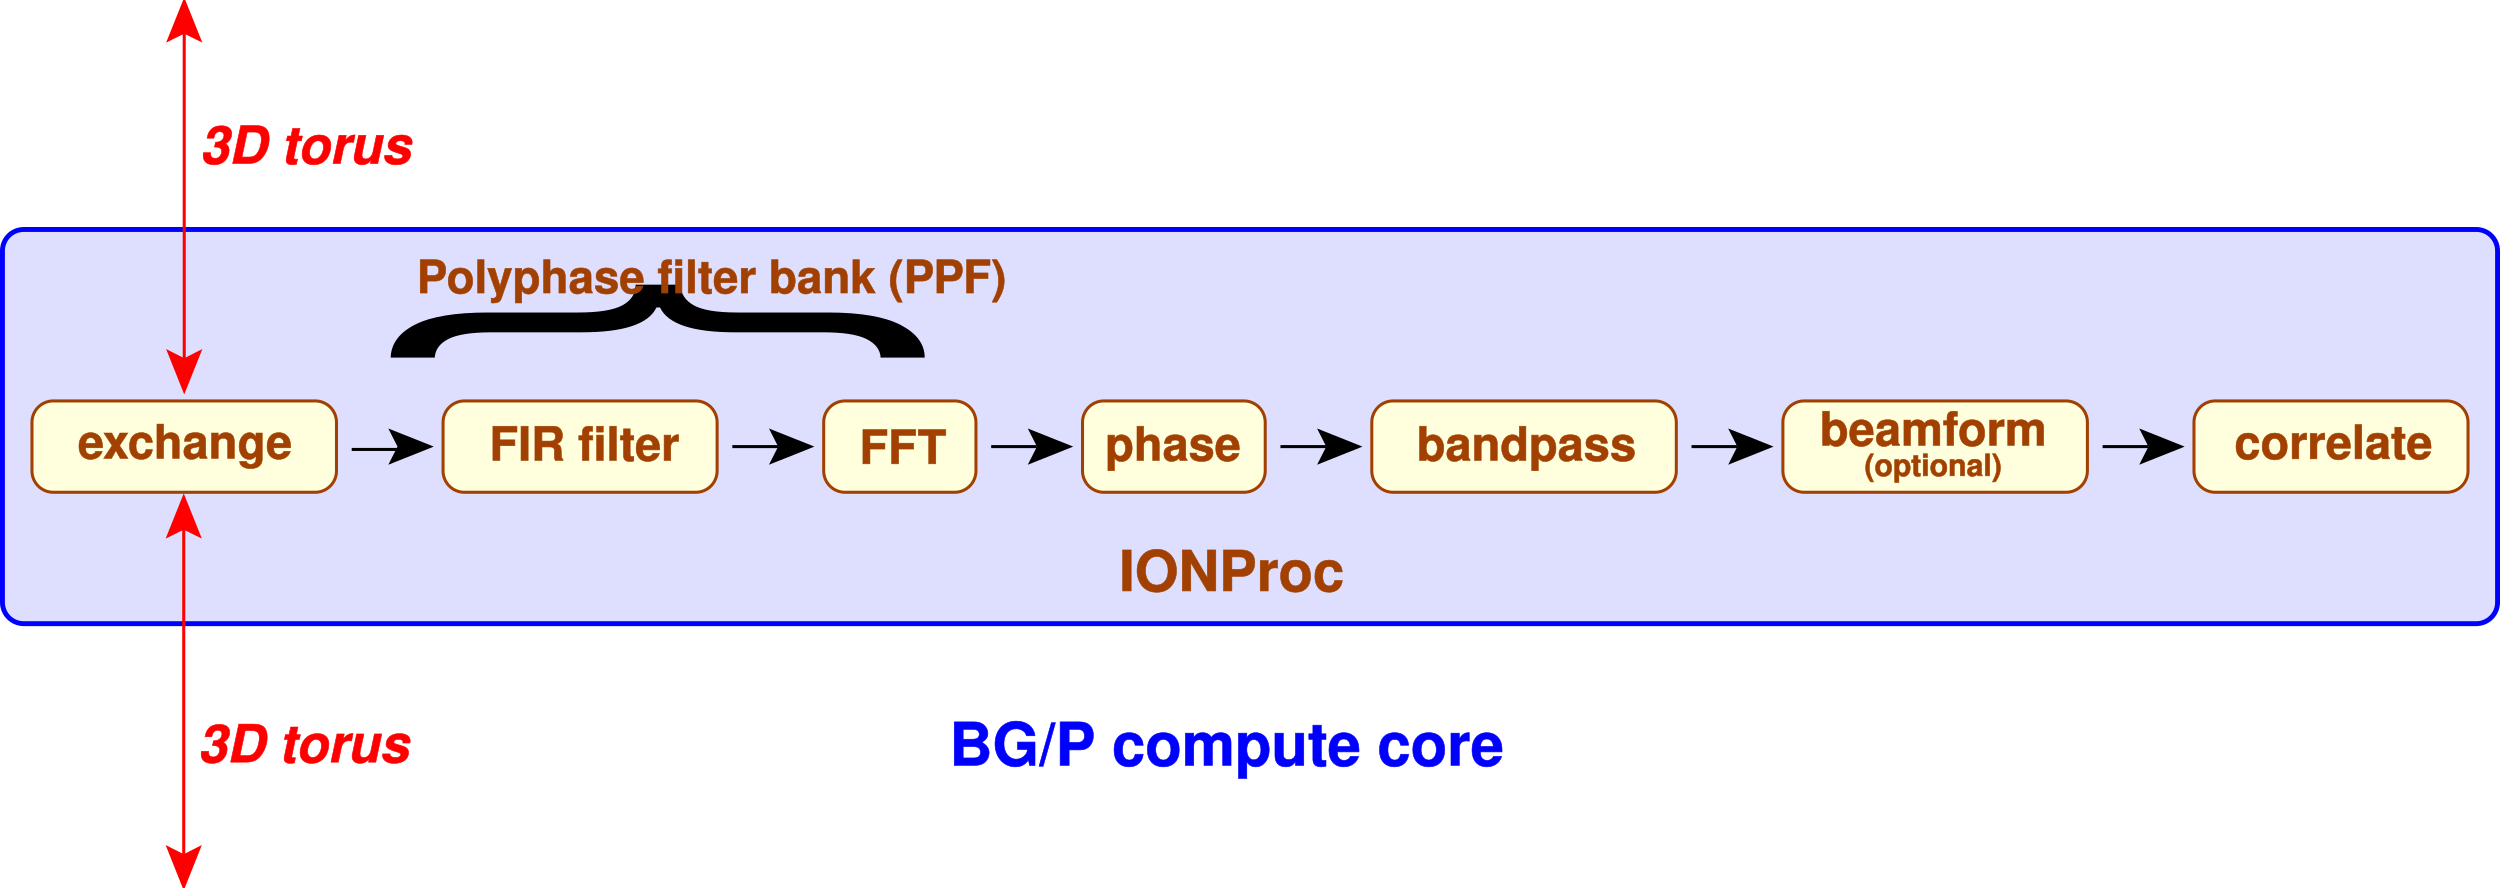
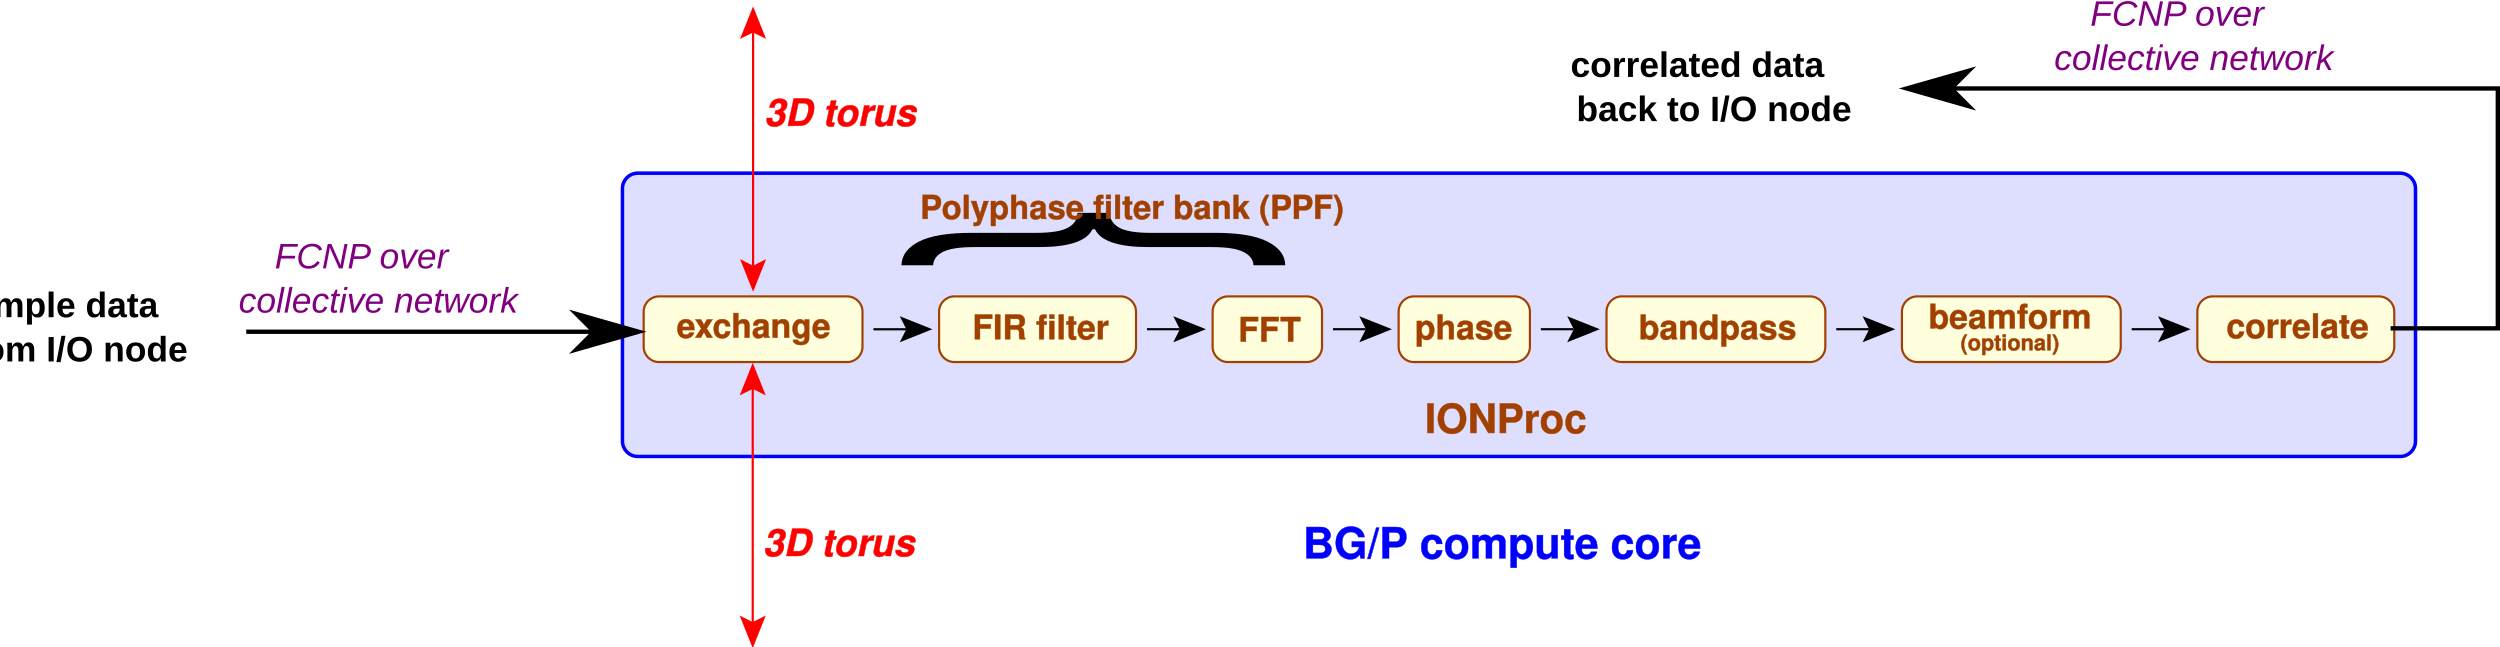
- <svg xmlns="http://www.w3.org/2000/svg" width="412.508" height="146.503" id="svg8409" version="1.0">
+ <svg xmlns="http://www.w3.org/2000/svg" width="574.02" height="148.404" id="svg8409" version="1.0">
  <defs id="defs8411">
-     </defs>
-   <g id="layer1" transform="translate(-58.03173,-418.0693)">
+     <marker orient="auto" refY="0" refX="0" id="Arrow1Lend" style="overflow:visible">
+       <path id="path3967" d="M 0,0 L 5,-5 L -12.5,0 L 5,5 L 0,0 z" style="fill-rule:evenodd;stroke:#000000;stroke-width:1pt;marker-start:none" transform="matrix(-0.8,0,0,-0.8,-10,0)" />
+     </marker>
+   </defs>
+   <g id="layer1" transform="translate(84.48287,-416.1678)">
    <rect id="rect8" style="fill:#dedfff;stroke:#0000ff;stroke-width:0.808;stroke-linecap:butt;stroke-linejoin:miter" rx="3.515" height="65.046" width="411.7" y="455.931" x="58.436" />
    <rect id="rect14" style="fill:#ffffde;stroke:#a14000;stroke-width:0.502;stroke-linecap:butt;stroke-linejoin:miter" rx="3.517" height="15.073" width="50.245" y="484.224" x="63.307" />
    <rect id="rect16" style="fill:#ffffde;stroke:#a14000;stroke-width:0.502;stroke-linecap:butt;stroke-linejoin:miter" rx="3.517" height="15.073" width="45.22" y="484.224" x="131.138" />
    <rect id="rect18" style="fill:#ffffde;stroke:#a14000;stroke-width:0.502;stroke-linecap:butt;stroke-linejoin:miter" rx="3.517" height="15.073" width="25.122" y="484.224" x="193.944" />
    <rect id="rect20" style="fill:#ffffde;stroke:#a14000;stroke-width:0.502;stroke-linecap:butt;stroke-linejoin:miter" rx="3.517" height="15.073" width="30.147" y="484.224" x="236.651" />
    <rect id="rect22" style="fill:#ffffde;stroke:#a14000;stroke-width:0.502;stroke-linecap:butt;stroke-linejoin:miter" rx="3.517" height="15.073" width="50.245" y="484.224" x="284.383" />
    <rect id="rect24" style="fill:#ffffde;stroke:#a14000;stroke-width:0.502;stroke-linecap:butt;stroke-linejoin:miter" rx="3.517" height="15.073" width="50.245" y="484.224" x="352.213" />
    <rect id="rect26" style="fill:#ffffde;stroke:#a14000;stroke-width:0.502;stroke-linecap:butt;stroke-linejoin:miter" rx="3.517" height="15.073" width="45.22" y="484.224" x="420.044" />
-     <polyline id="polyline40" style="stroke:#000000;stroke-width:15;stroke-linecap:butt;stroke-linejoin:miter" points="11175,3225 11400,3225 " transform="matrix(3.3496385e-2,0,0,3.3496385e-2,-258.2579,384.2023)" />
+     <polyline id="polyline40" style="stroke:#000000;stroke-width:15;stroke-linecap:butt;stroke-linejoin:miter" points="11175,3225 11400,3225 " transform="matrix(3.3496385e-2,0,0,3.3496385e-2,-258.2579,383.7467)" />
    <polygon id="polygon42" style="fill:#000000;stroke:#000000;stroke-width:15" points="11371,3300 11559,3225 11371,3150 11409,3225 11371,3300 " transform="matrix(3.3496385e-2,0,0,3.3496385e-2,-258.2579,383.7354)" />
    <polyline id="polyline44" style="stroke:#000000;stroke-width:15;stroke-linecap:butt;stroke-linejoin:miter" points="13050,3225 13275,3225 " transform="matrix(3.3496385e-2,0,0,3.3496385e-2,-258.2579,383.7354)" />
    <polygon id="polygon46" style="fill:#000000;stroke:#000000;stroke-width:15" points="13246,3300 13434,3225 13246,3150 13284,3225 13246,3300 " transform="matrix(3.3496385e-2,0,0,3.3496385e-2,-258.2579,383.7354)" />
    <polyline id="polyline48" style="stroke:#000000;stroke-width:15;stroke-linecap:butt;stroke-linejoin:miter" points="14325,3225 14550,3225 " transform="matrix(3.3496385e-2,0,0,3.3496385e-2,-258.2579,383.7354)" />
    <polygon id="polygon50" style="fill:#000000;stroke:#000000;stroke-width:15" points="14521,3300 14709,3225 14521,3150 14559,3225 14521,3300 " transform="matrix(3.3496385e-2,0,0,3.3496385e-2,-258.2579,383.7354)" />
    <polyline id="polyline52" style="stroke:#000000;stroke-width:15;stroke-linecap:butt;stroke-linejoin:miter" points="15750,3225 15975,3225 " transform="matrix(3.3496385e-2,0,0,3.3496385e-2,-258.2579,383.7354)" />
    <polygon id="polygon54" style="fill:#000000;stroke:#000000;stroke-width:15" points="15946,3300 16134,3225 15946,3150 15984,3225 15946,3300 " transform="matrix(3.3496385e-2,0,0,3.3496385e-2,-258.2579,383.7354)" />
    <polyline id="polyline56" style="stroke:#000000;stroke-width:15;stroke-linecap:butt;stroke-linejoin:miter" points="17775,3225 18000,3225 " transform="matrix(3.3496385e-2,0,0,3.3496385e-2,-258.2579,383.7354)" />
    <polygon id="polygon58" style="fill:#000000;stroke:#000000;stroke-width:15" points="17971,3300 18159,3225 17971,3150 18009,3225 17971,3300 " transform="matrix(3.3496385e-2,0,0,3.3496385e-2,-258.2579,383.7354)" />
    <polyline id="polyline60" style="stroke:#000000;stroke-width:15;stroke-linecap:butt;stroke-linejoin:miter" points="19800,3225 20025,3225 " transform="matrix(3.3496385e-2,0,0,3.3496385e-2,-258.2579,383.7354)" />
    <polygon id="polygon62" style="fill:#000000;stroke:#000000;stroke-width:15" points="19996,3300 20184,3225 19996,3150 20034,3225 19996,3300 " transform="matrix(3.3496385e-2,0,0,3.3496385e-2,-258.2579,383.7354)" />
    <text style="font-size:9.859px;font-style:normal;font-weight:bold;text-anchor:start;fill:#0000ff;stroke:#0000ff;stroke-width:0.001in;font-family:Helvetica" id="text72" font-size="192" font-weight="bold" font-style="normal" y="544.368" x="214.676" xml:space="preserve">BG/P compute core</text>
    <text style="font-size:7.748px;font-style:normal;font-weight:bold;text-anchor:middle;fill:#a14000;stroke:#a14000;stroke-width:0.001in;font-family:Helvetica" id="text82" font-size="192" font-weight="bold" font-style="normal" y="493.703" x="88.561" xml:space="preserve">exchange</text>
    <text style="font-size:7.748px;font-style:normal;font-weight:bold;text-anchor:middle;fill:#a14000;stroke:#a14000;stroke-width:0.001in;font-family:Helvetica" id="text84" font-size="192" font-weight="bold" font-style="normal" y="494.051" x="154.462" xml:space="preserve">FIR filter</text>
    <text style="font-size:7.748px;font-style:normal;font-weight:bold;text-anchor:middle;fill:#a14000;stroke:#a14000;stroke-width:0.001in;font-family:Helvetica" id="text86" font-size="192" font-weight="bold" font-style="normal" y="494.602" x="207.01" xml:space="preserve">FFT</text>
    <text style="font-size:7.748px;font-style:normal;font-weight:bold;text-anchor:middle;fill:#a14000;stroke:#a14000;stroke-width:0.001in;font-family:Helvetica" id="text88" font-size="192" font-weight="bold" font-style="normal" y="494.051" x="309.904" xml:space="preserve">bandpass</text>
    <text style="font-size:7.748px;font-style:normal;font-weight:bold;text-anchor:middle;fill:#a14000;stroke:#a14000;stroke-width:0.001in;font-family:Helvetica" id="text90" font-size="192" font-weight="bold" font-style="normal" y="491.575" x="377.033" xml:space="preserve">beamform</text>
    <text style="font-size:7.748px;font-style:normal;font-weight:bold;text-anchor:middle;fill:#a14000;stroke:#a14000;stroke-width:0.001in;font-family:Helvetica" id="text92" font-size="192" font-weight="bold" font-style="normal" y="493.776" x="443.062" xml:space="preserve">correlate</text>
    <text style="font-size:7.748px;font-style:normal;font-weight:bold;text-anchor:middle;fill:#a14000;stroke:#a14000;stroke-width:0.001in;font-family:Helvetica" id="text94" font-size="192" font-weight="bold" font-style="normal" y="494.051" x="251.579" xml:space="preserve">phase</text>
    <polyline id="polyline100" style="stroke:#ff0000;stroke-width:15;stroke-linecap:butt;stroke-linejoin:miter" points="10350,2776 10350,2324 " transform="matrix(3.3496385e-2,0,0,0.12005,-258.2579,144.3019)" />
    <polygon id="polygon102" style="fill:#ff0000;stroke:#ff0000;stroke-width:15" points="10425,2353 10350,2166 10275,2353 10350,2316 10425,2353 " transform="matrix(3.3496385e-2,0,0,3.3496385e-2,-258.2579,345.7673)" />
    <polygon id="polygon104" style="fill:#ff0000;stroke:#ff0000;stroke-width:15" points="10275,2746 10350,2934 10425,2746 10350,2784 10275,2746 " transform="matrix(3.3496385e-2,0,0,3.3496385e-2,-258.2579,384.2023)" />
    <text style="font-size:8.605px;font-style:italic;font-weight:bold;text-anchor:start;fill:#ff0000;stroke:#ff0000;stroke-width:0.001in;font-family:Helvetica" id="text112" font-size="192" font-weight="bold" font-style="italic" y="445.059" x="90.98" xml:space="preserve">3D torus</text>
    <text xml:space="preserve" style="font-size:61.642px;font-style:normal;font-variant:normal;font-weight:300;font-stretch:normal;text-align:start;line-height:125%;writing-mode:lr-tb;text-anchor:start;fill:#000000;fill-opacity:1;stroke:none;stroke-width:1px;stroke-linecap:butt;stroke-linejoin:miter;stroke-opacity:1;font-family:AR PL UMing CN;-inkscape-font-specification:AR PL UMing CN Light" x="760.663" y="-84.452" id="text2619" transform="matrix(0,0.6099808,-1.639396,0,0,0)">
      <tspan id="tspan2621" x="760.663" y="-84.452">{</tspan>
    </text>
    <text style="font-size:7.55px;font-style:normal;font-weight:bold;text-anchor:middle;fill:#a14000;stroke:#a14000;stroke-width:0.001in;font-family:Helvetica" id="text3393" font-size="192" font-weight="bold" font-style="normal" y="466.419" x="175.444" xml:space="preserve">Polyphase filter bank (PPF)</text>
    <text style="font-size:9.287px;font-style:normal;font-weight:bold;text-anchor:middle;fill:#a14000;stroke:#a14000;stroke-width:0.001in;font-family:Helvetica" id="text3395" font-size="192" font-weight="bold" font-style="normal" y="515.581" x="261.264" xml:space="preserve">IONProc</text>
    <polyline id="polyline8351" style="stroke:#ff0000;stroke-width:15;stroke-linecap:butt;stroke-linejoin:miter" points="10350,2776 10350,2324 " transform="matrix(3.3496385e-2,0,0,0.12005,-258.3391,226.142)" />
    <polygon id="polygon8353" style="fill:#ff0000;stroke:#ff0000;stroke-width:15" points="10425,2353 10350,2166 10275,2353 10350,2316 10425,2353 " transform="matrix(3.3496385e-2,0,0,3.3496385e-2,-258.3391,427.6076)" />
    <polygon id="polygon8355" style="fill:#ff0000;stroke:#ff0000;stroke-width:15" points="10275,2746 10350,2934 10425,2746 10350,2784 10275,2746 " transform="matrix(3.3496385e-2,0,0,3.3496385e-2,-258.3391,466.0425)" />
    <text style="font-size:4.988px;font-style:normal;font-weight:bold;text-anchor:middle;fill:#a14000;stroke:#a14000;stroke-width:0.001in;font-family:Helvetica" id="text8539" font-size="192" font-weight="bold" font-style="normal" y="496.581" x="377.004" xml:space="preserve">(optional)</text>
    <text style="font-size:8.605px;font-style:italic;font-weight:bold;text-anchor:start;fill:#ff0000;stroke:#ff0000;stroke-width:0.001in;font-family:Helvetica" id="text8541" font-size="192" font-weight="bold" font-style="italic" y="543.828" x="90.649" xml:space="preserve">3D torus</text>
+     <path style="fill:#000000;fill-rule:evenodd;stroke:#000000;stroke-width:1;stroke-linecap:butt;stroke-linejoin:miter;marker-end:url(#Arrow1Lend);stroke-miterlimit:4;stroke-dasharray:none;stroke-opacity:1" d="M -27.939,492.337 L 61.996,492.337" id="path5304" />
+     <text xml:space="preserve" style="font-size:14.767px;font-style:normal;font-variant:normal;font-weight:normal;font-stretch:normal;fill:#800080;fill-opacity:1;stroke:none;stroke-width:1px;stroke-linecap:butt;stroke-linejoin:miter;stroke-opacity:1;font-family:Arial Black;-inkscape-font-specification:Arial Black" x="11.972" y="477.791" id="text5314">
+       <tspan id="tspan5316" x="11.972" y="477.791" style="font-size:8.122px;font-style:italic;font-variant:normal;font-weight:normal;font-stretch:normal;text-align:center;text-anchor:middle;fill:#800080;font-family:Arial;-inkscape-font-specification:Arial Italic">FCNP over</tspan>
+       <tspan x="11.972" y="487.943" id="tspan5318" style="font-size:8.122px;font-style:italic;font-variant:normal;font-weight:normal;font-stretch:normal;text-align:center;text-anchor:middle;fill:#800080;font-family:Arial;-inkscape-font-specification:Arial Italic">collective network</tspan>
+     </text>
+     <text xml:space="preserve" style="font-size:14.767px;font-style:normal;font-variant:normal;font-weight:normal;font-stretch:normal;fill:#800080;fill-opacity:1;stroke:none;stroke-width:1px;stroke-linecap:butt;stroke-linejoin:miter;stroke-opacity:1;font-family:Arial Black;-inkscape-font-specification:Arial Black" x="-58.181" y="489.004" id="text5320">
+       <tspan x="-58.181" y="489.004" style="font-size:8.122px;font-style:normal;font-variant:normal;font-weight:bold;font-stretch:normal;text-align:center;text-anchor:middle;fill:#000000;font-family:Arial;-inkscape-font-specification:Arial Bold" id="tspan5326">sample data</tspan>
+       <tspan x="-58.181" y="499.157" style="font-size:8.122px;font-style:normal;font-variant:normal;font-weight:bold;font-stretch:normal;text-align:center;text-anchor:middle;fill:#000000;font-family:Arial;-inkscape-font-specification:Arial Bold" id="tspan5330">from I/O node</tspan>
+     </text>
+     <text xml:space="preserve" style="font-size:14.767px;font-style:normal;font-variant:normal;font-weight:normal;font-stretch:normal;fill:#800080;fill-opacity:1;stroke:none;stroke-width:1px;stroke-linecap:butt;stroke-linejoin:miter;stroke-opacity:1;font-family:Arial Black;-inkscape-font-specification:Arial Black" x="428.832" y="422.081" id="text2583">
+       <tspan id="tspan2585" x="428.832" y="422.081" style="font-size:8.122px;font-style:italic;font-variant:normal;font-weight:normal;font-stretch:normal;text-align:center;text-anchor:middle;fill:#800080;font-family:Arial;-inkscape-font-specification:Arial Italic">FCNP over</tspan>
+       <tspan x="428.832" y="432.234" id="tspan2587" style="font-size:8.122px;font-style:italic;font-variant:normal;font-weight:normal;font-stretch:normal;text-align:center;text-anchor:middle;fill:#800080;font-family:Arial;-inkscape-font-specification:Arial Italic">collective network</tspan>
+     </text>
+     <text xml:space="preserve" style="font-size:14.767px;font-style:normal;font-variant:normal;font-weight:normal;font-stretch:normal;fill:#800080;fill-opacity:1;stroke:none;stroke-width:1px;stroke-linecap:butt;stroke-linejoin:miter;stroke-opacity:1;font-family:Arial Black;-inkscape-font-specification:Arial Black" x="318.678" y="433.828" id="text2589">
+       <tspan x="318.678" y="433.828" style="font-size:8.122px;font-style:normal;font-variant:normal;font-weight:bold;font-stretch:normal;text-align:center;text-anchor:middle;fill:#000000;font-family:Arial;-inkscape-font-specification:Arial Bold" id="tspan2591">correlated data</tspan>
+       <tspan x="318.678" y="443.98" style="font-size:8.122px;font-style:normal;font-variant:normal;font-weight:bold;font-stretch:normal;text-align:center;text-anchor:middle;fill:#000000;font-family:Arial;-inkscape-font-specification:Arial Bold" id="tspan2593">back to I/O node</tspan>
+     </text>
+     <path style="fill:none;fill-rule:evenodd;stroke:#000000;stroke-width:1px;stroke-linecap:butt;stroke-linejoin:miter;marker-end:url(#Arrow1Lend);stroke-opacity:1" d="M 406.388,73.487 L 431.005,73.487 L 431.005,18.411 L 295.403,18.411" id="path2595" transform="translate(58.03173,418.0693)" />
  </g>
</svg>
